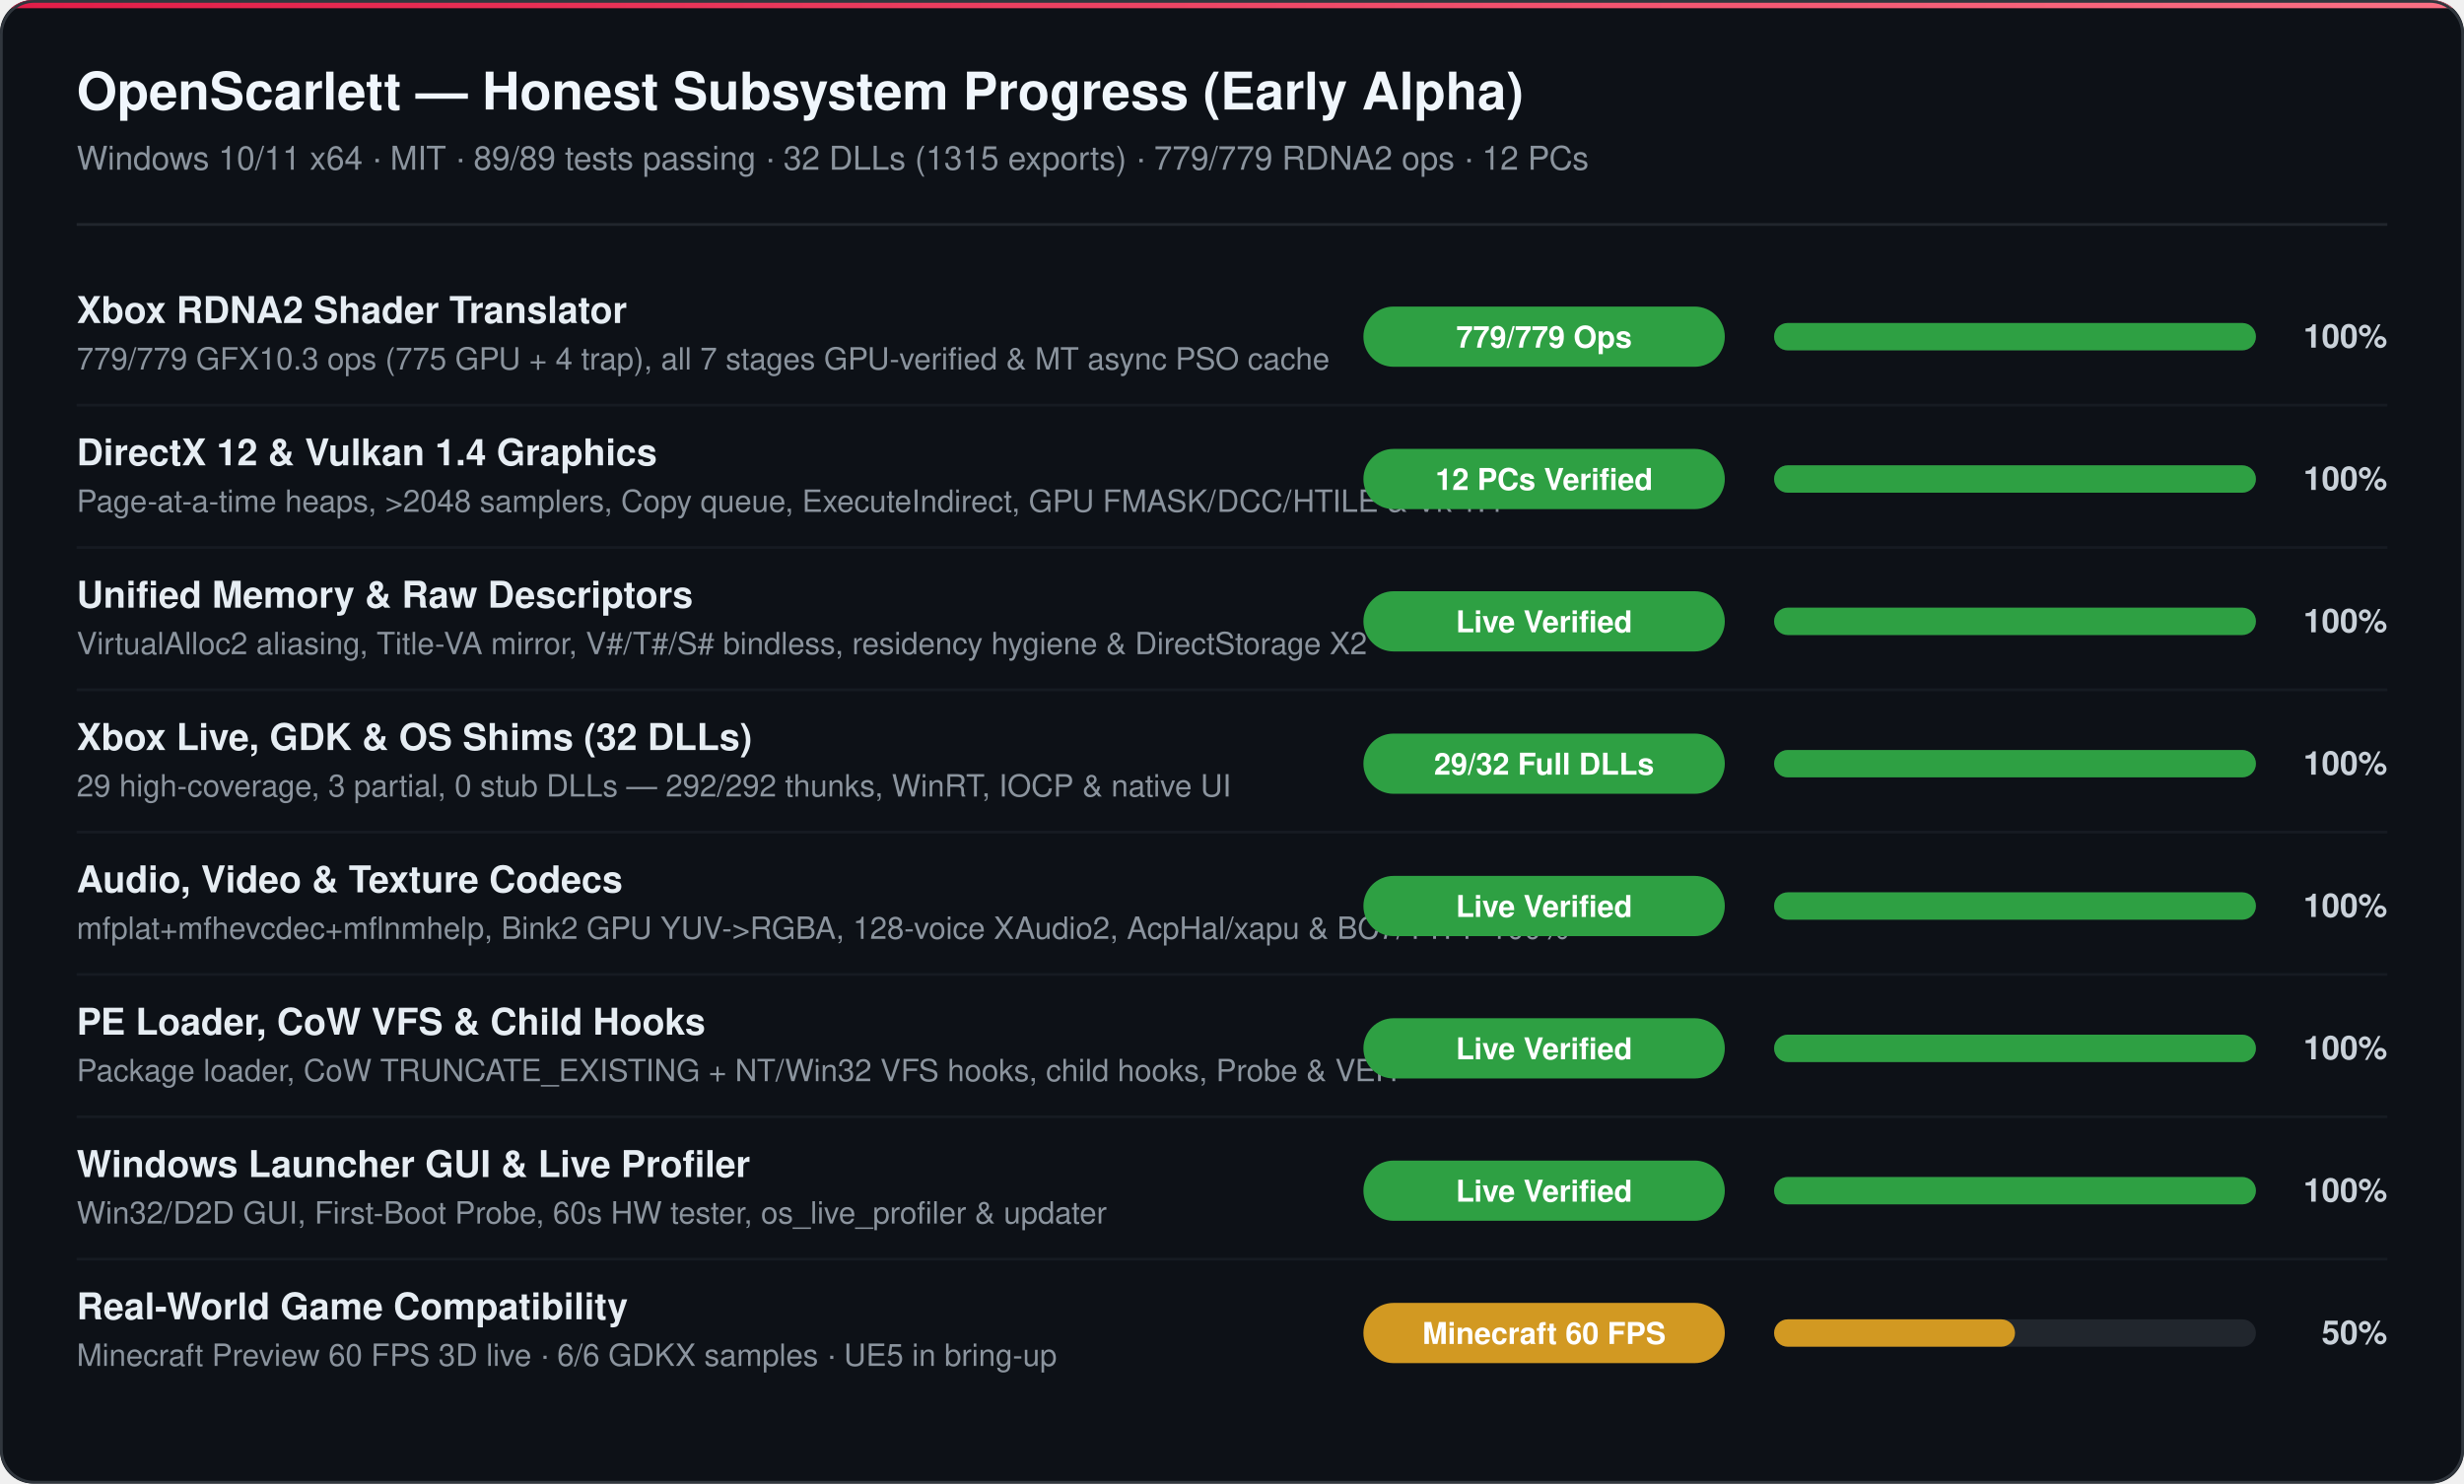
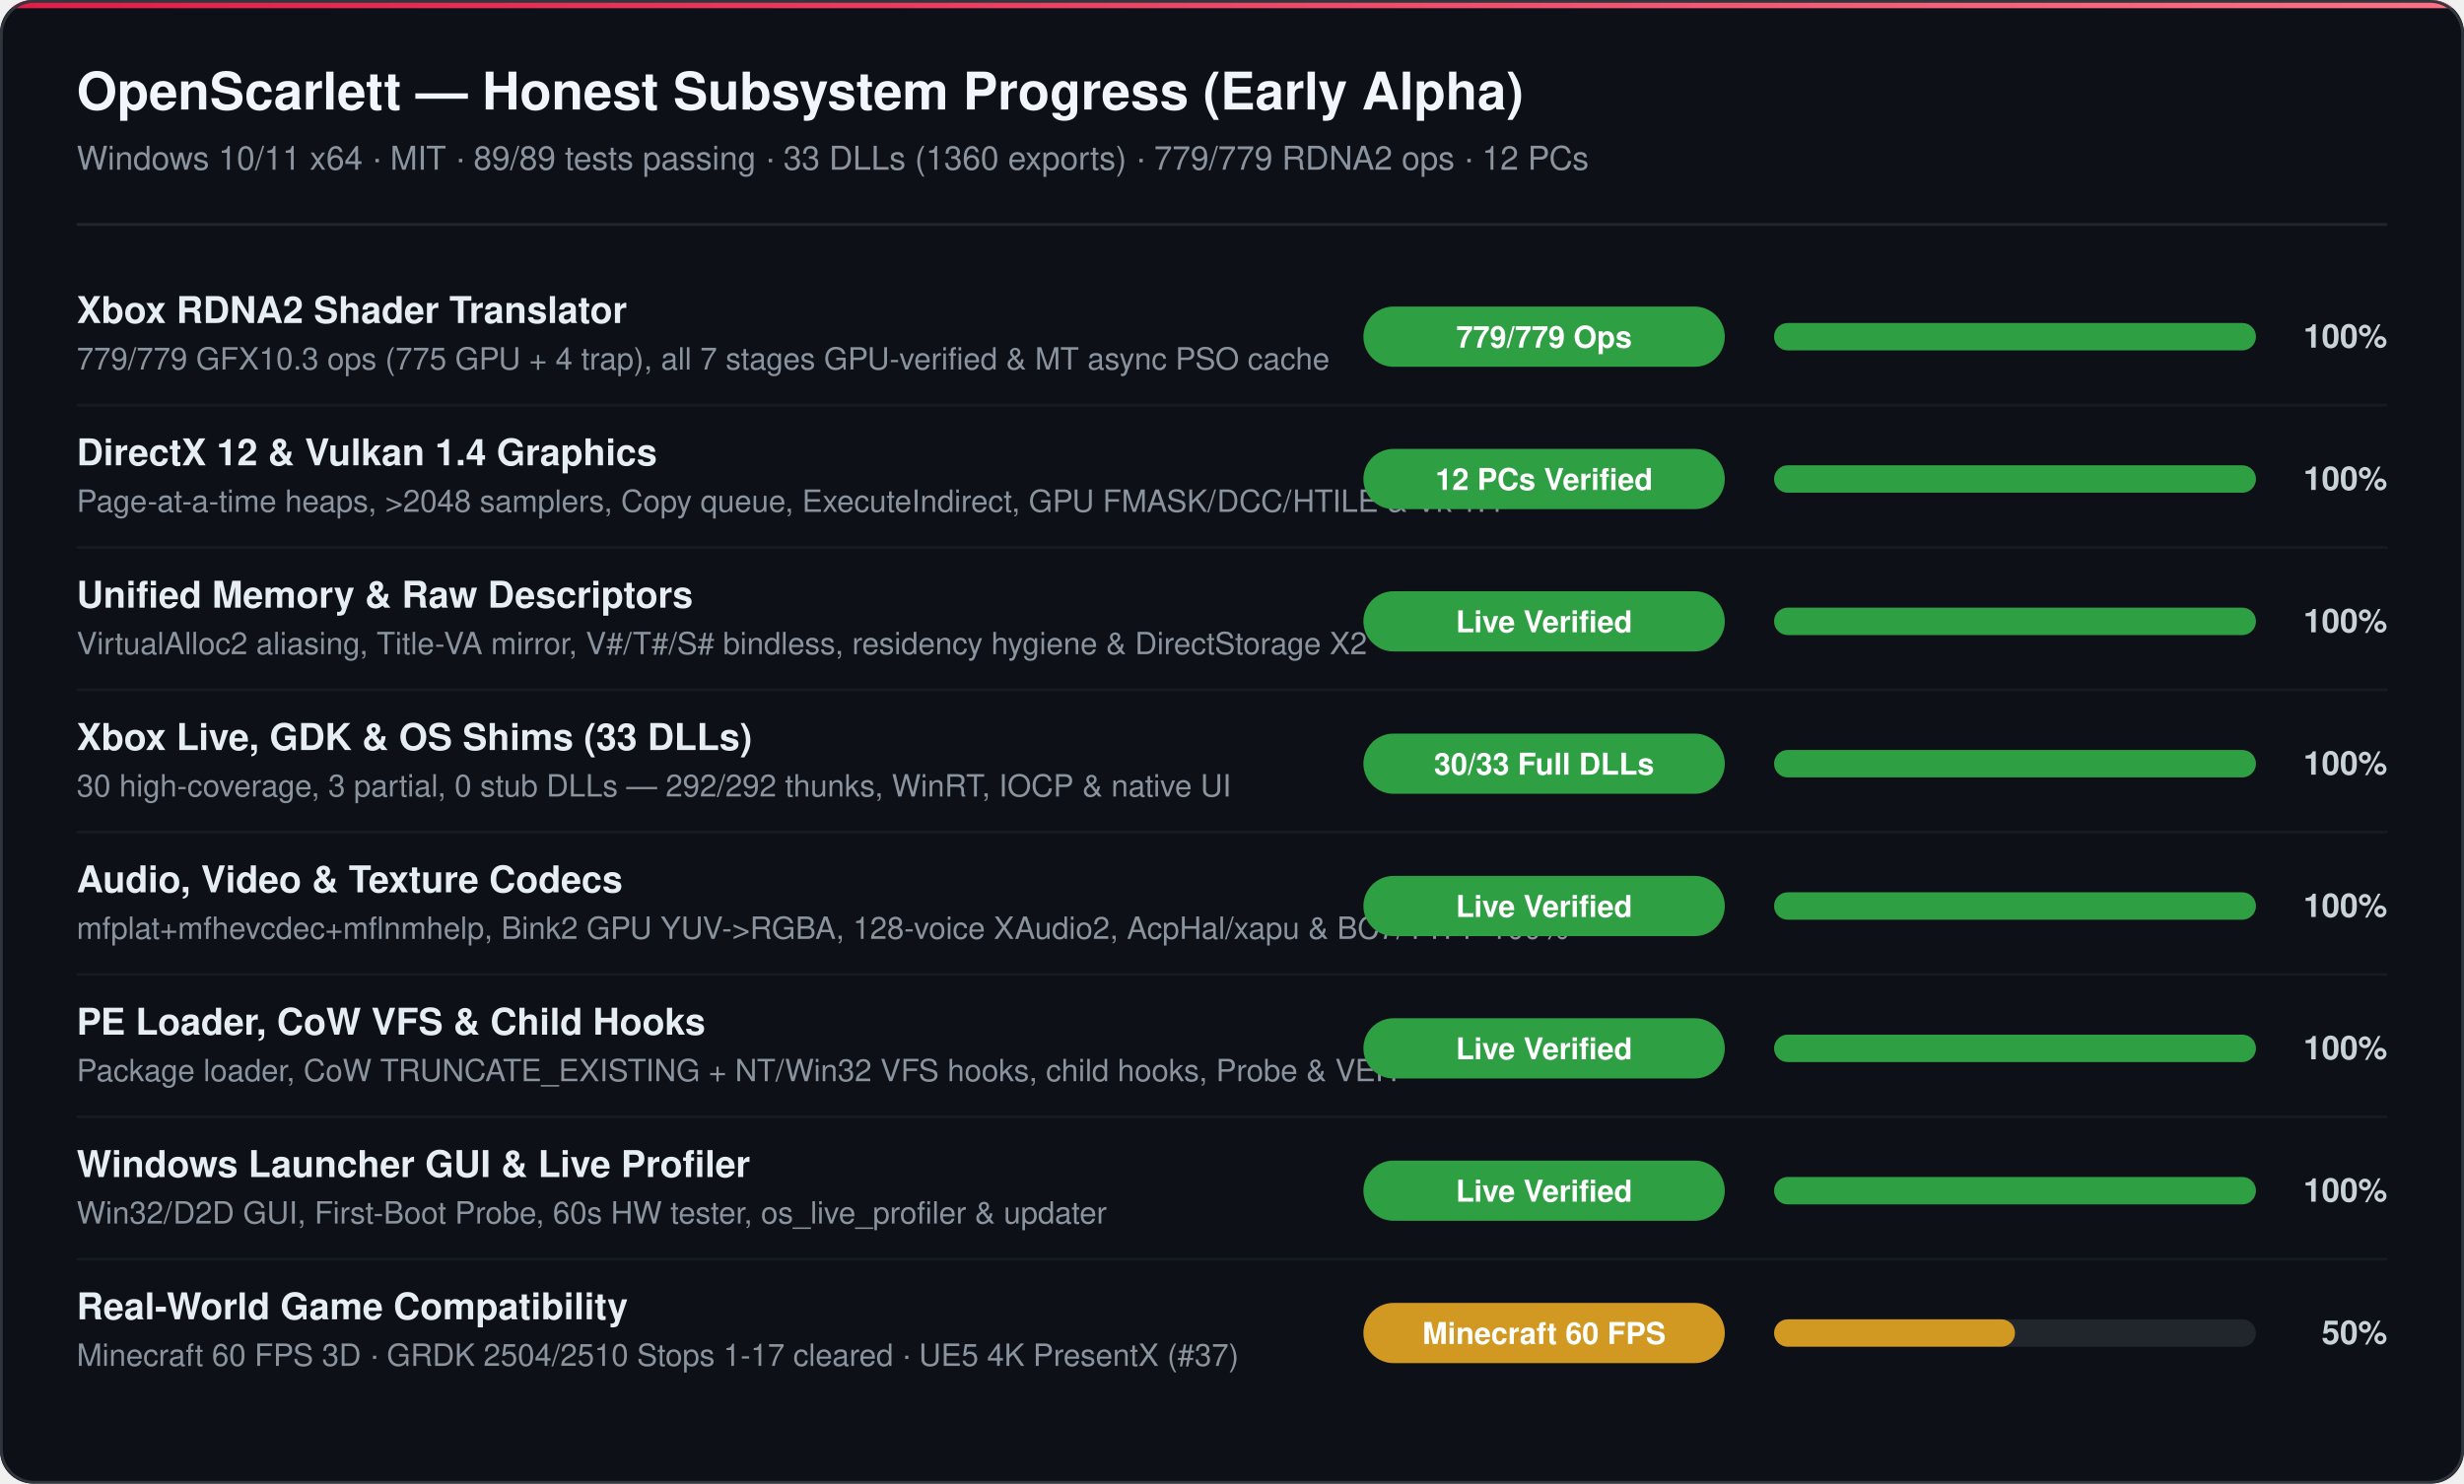
<svg xmlns="http://www.w3.org/2000/svg" width="900" height="542" viewBox="0 0 900 542" role="img" aria-label="OpenScarlett Honest Subsystem Progress (89/89 tests passing)">
  <defs>
    <linearGradient id="accentBar" x1="0%" y1="0%" x2="100%" y2="0%">
      <stop offset="0%" stop-color="#e11d48" />
      <stop offset="100%" stop-color="#fb7185" />
    </linearGradient>
    <clipPath id="cardClip">
      <rect width="900" height="542" rx="12" />
    </clipPath>
  </defs>
  <style>
    text { font-family: -apple-system, 'Segoe UI', Helvetica, Arial, sans-serif; }
    .h1 { font-size: 19px; font-weight: 700; fill: #f0f6fc; }
    .sub { font-size: 12px; fill: #8b949e; }
    .name { font-size: 13.5px; fill: #e6edf3; font-weight: 600; }
    .desc { font-size: 11.2px; fill: #8b949e; }
    .pill { font-size: 11px; fill: #ffffff; font-weight: 600; }
    .pct { font-size: 12px; fill: #c9d1d9; font-weight: 600; }
  </style>
  <g clip-path="url(#cardClip)">
    <rect width="900" height="542" fill="#0d1117" />
    <rect x="0" y="0" width="900" height="3" fill="url(#accentBar)" />
    <text class="h1" x="28" y="40">OpenScarlett — Honest Subsystem Progress (Early Alpha)</text>
-     <text class="sub" x="28" y="62">Windows 10/11 x64 · MIT · 89/89 tests passing · 32 DLLs (1315 exports) · 779/779 RDNA2 ops · 12 PCs</text>
+     <text class="sub" x="28" y="62">Windows 10/11 x64 · MIT · 89/89 tests passing · 33 DLLs (1360 exports) · 779/779 RDNA2 ops · 12 PCs</text>
    <line x1="28" y1="82" x2="872" y2="82" stroke="#21262d" stroke-width="1" />
    <text class="name" x="28" y="118">Xbox RDNA2 Shader Translator</text>
    <text class="desc" x="28" y="135">779/779 GFX10.3 ops (775 GPU + 4 trap), all 7 stages GPU-verified &amp; MT async PSO cache</text>
    <rect x="498" y="112" width="132" height="22" rx="11" fill="#2ea043" />
    <text class="pill" x="564" y="127" text-anchor="middle">779/779 Ops</text>
    <rect x="648" y="118" width="176" height="10" rx="5" fill="#21262d" />
    <rect x="648" y="118" width="176" height="10" rx="5" fill="#2ea043" />
    <text class="pct" x="872" y="127" text-anchor="end">100%</text>
    <line x1="28" y1="148" x2="872" y2="148" stroke="#161b22" stroke-width="1" />
    <text class="name" x="28" y="170">DirectX 12 &amp; Vulkan 1.4 Graphics</text>
    <text class="desc" x="28" y="187">Page-at-a-time heaps, &gt;2048 samplers, Copy queue, ExecuteIndirect, GPU FMASK/DCC/HTILE &amp; Vk 1.4</text>
    <rect x="498" y="164" width="132" height="22" rx="11" fill="#2ea043" />
    <text class="pill" x="564" y="179" text-anchor="middle">12 PCs Verified</text>
    <rect x="648" y="170" width="176" height="10" rx="5" fill="#21262d" />
    <rect x="648" y="170" width="176" height="10" rx="5" fill="#2ea043" />
    <text class="pct" x="872" y="179" text-anchor="end">100%</text>
    <line x1="28" y1="200" x2="872" y2="200" stroke="#161b22" stroke-width="1" />
    <text class="name" x="28" y="222">Unified Memory &amp; Raw Descriptors</text>
    <text class="desc" x="28" y="239">VirtualAlloc2 aliasing, Title-VA mirror, V#/T#/S# bindless, residency hygiene &amp; DirectStorage X2</text>
    <rect x="498" y="216" width="132" height="22" rx="11" fill="#2ea043" />
    <text class="pill" x="564" y="231" text-anchor="middle">Live Verified</text>
    <rect x="648" y="222" width="176" height="10" rx="5" fill="#21262d" />
    <rect x="648" y="222" width="176" height="10" rx="5" fill="#2ea043" />
    <text class="pct" x="872" y="231" text-anchor="end">100%</text>
    <line x1="28" y1="252" x2="872" y2="252" stroke="#161b22" stroke-width="1" />
-     <text class="name" x="28" y="274">Xbox Live, GDK &amp; OS Shims (32 DLLs)</text>
-     <text class="desc" x="28" y="291">29 high-coverage, 3 partial, 0 stub DLLs — 292/292 thunks, WinRT, IOCP &amp; native UI</text>
+     <text class="name" x="28" y="274">Xbox Live, GDK &amp; OS Shims (33 DLLs)</text>
+     <text class="desc" x="28" y="291">30 high-coverage, 3 partial, 0 stub DLLs — 292/292 thunks, WinRT, IOCP &amp; native UI</text>
    <rect x="498" y="268" width="132" height="22" rx="11" fill="#2ea043" />
-     <text class="pill" x="564" y="283" text-anchor="middle">29/32 Full DLLs</text>
+     <text class="pill" x="564" y="283" text-anchor="middle">30/33 Full DLLs</text>
    <rect x="648" y="274" width="176" height="10" rx="5" fill="#21262d" />
    <rect x="648" y="274" width="176" height="10" rx="5" fill="#2ea043" />
    <text class="pct" x="872" y="283" text-anchor="end">100%</text>
    <line x1="28" y1="304" x2="872" y2="304" stroke="#161b22" stroke-width="1" />
    <text class="name" x="28" y="326">Audio, Video &amp; Texture Codecs</text>
    <text class="desc" x="28" y="343">mfplat+mfhevcdec+mflnmhelp, Bink2 GPU YUV-&gt;RGBA, 128-voice XAudio2, AcpHal/xapu &amp; BC7/TTPF 100%</text>
    <rect x="498" y="320" width="132" height="22" rx="11" fill="#2ea043" />
    <text class="pill" x="564" y="335" text-anchor="middle">Live Verified</text>
    <rect x="648" y="326" width="176" height="10" rx="5" fill="#21262d" />
    <rect x="648" y="326" width="176" height="10" rx="5" fill="#2ea043" />
    <text class="pct" x="872" y="335" text-anchor="end">100%</text>
    <line x1="28" y1="356" x2="872" y2="356" stroke="#161b22" stroke-width="1" />
    <text class="name" x="28" y="378">PE Loader, CoW VFS &amp; Child Hooks</text>
    <text class="desc" x="28" y="395">Package loader, CoW TRUNCATE_EXISTING + NT/Win32 VFS hooks, child hooks, Probe &amp; VEH</text>
    <rect x="498" y="372" width="132" height="22" rx="11" fill="#2ea043" />
    <text class="pill" x="564" y="387" text-anchor="middle">Live Verified</text>
    <rect x="648" y="378" width="176" height="10" rx="5" fill="#21262d" />
    <rect x="648" y="378" width="176" height="10" rx="5" fill="#2ea043" />
    <text class="pct" x="872" y="387" text-anchor="end">100%</text>
    <line x1="28" y1="408" x2="872" y2="408" stroke="#161b22" stroke-width="1" />
    <text class="name" x="28" y="430">Windows Launcher GUI &amp; Live Profiler</text>
    <text class="desc" x="28" y="447">Win32/D2D GUI, First-Boot Probe, 60s HW tester, os_live_profiler &amp; updater</text>
    <rect x="498" y="424" width="132" height="22" rx="11" fill="#2ea043" />
    <text class="pill" x="564" y="439" text-anchor="middle">Live Verified</text>
    <rect x="648" y="430" width="176" height="10" rx="5" fill="#21262d" />
    <rect x="648" y="430" width="176" height="10" rx="5" fill="#2ea043" />
    <text class="pct" x="872" y="439" text-anchor="end">100%</text>
    <line x1="28" y1="460" x2="872" y2="460" stroke="#161b22" stroke-width="1" />
    <text class="name" x="28" y="482">Real-World Game Compatibility</text>
-     <text class="desc" x="28" y="499">Minecraft Preview 60 FPS 3D live · 6/6 GDKX samples · UE5 in bring-up</text>
+     <text class="desc" x="28" y="499">Minecraft 60 FPS 3D · GRDK 2504/2510 Stops 1-17 cleared · UE5 4K PresentX (#37)</text>
    <rect x="498" y="476" width="132" height="22" rx="11" fill="#d29922" />
    <text class="pill" x="564" y="491" text-anchor="middle">Minecraft 60 FPS</text>
    <rect x="648" y="482" width="176" height="10" rx="5" fill="#21262d" />
    <rect x="648" y="482" width="88" height="10" rx="5" fill="#d29922" />
    <text class="pct" x="872" y="491" text-anchor="end">50%</text>
  </g>
  <rect x="0.5" y="0.5" width="899" height="541" rx="12" fill="none" stroke="#30363d" stroke-width="1" />
</svg>
